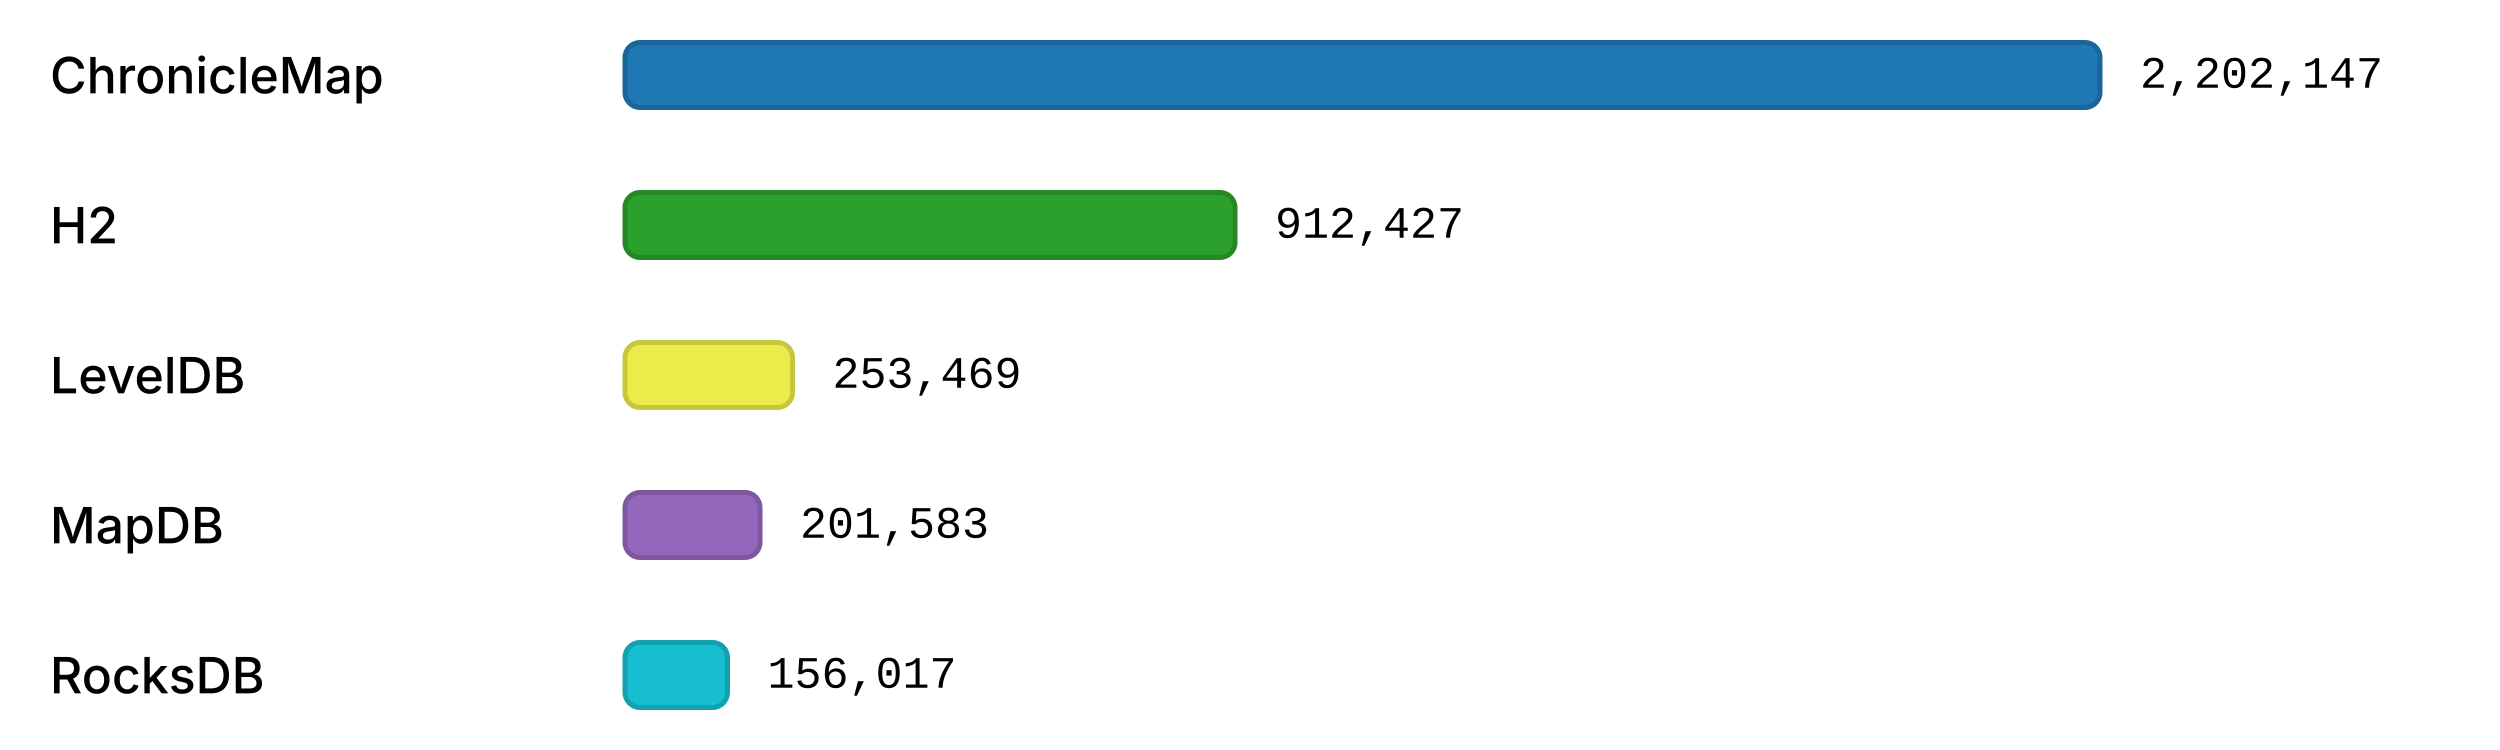
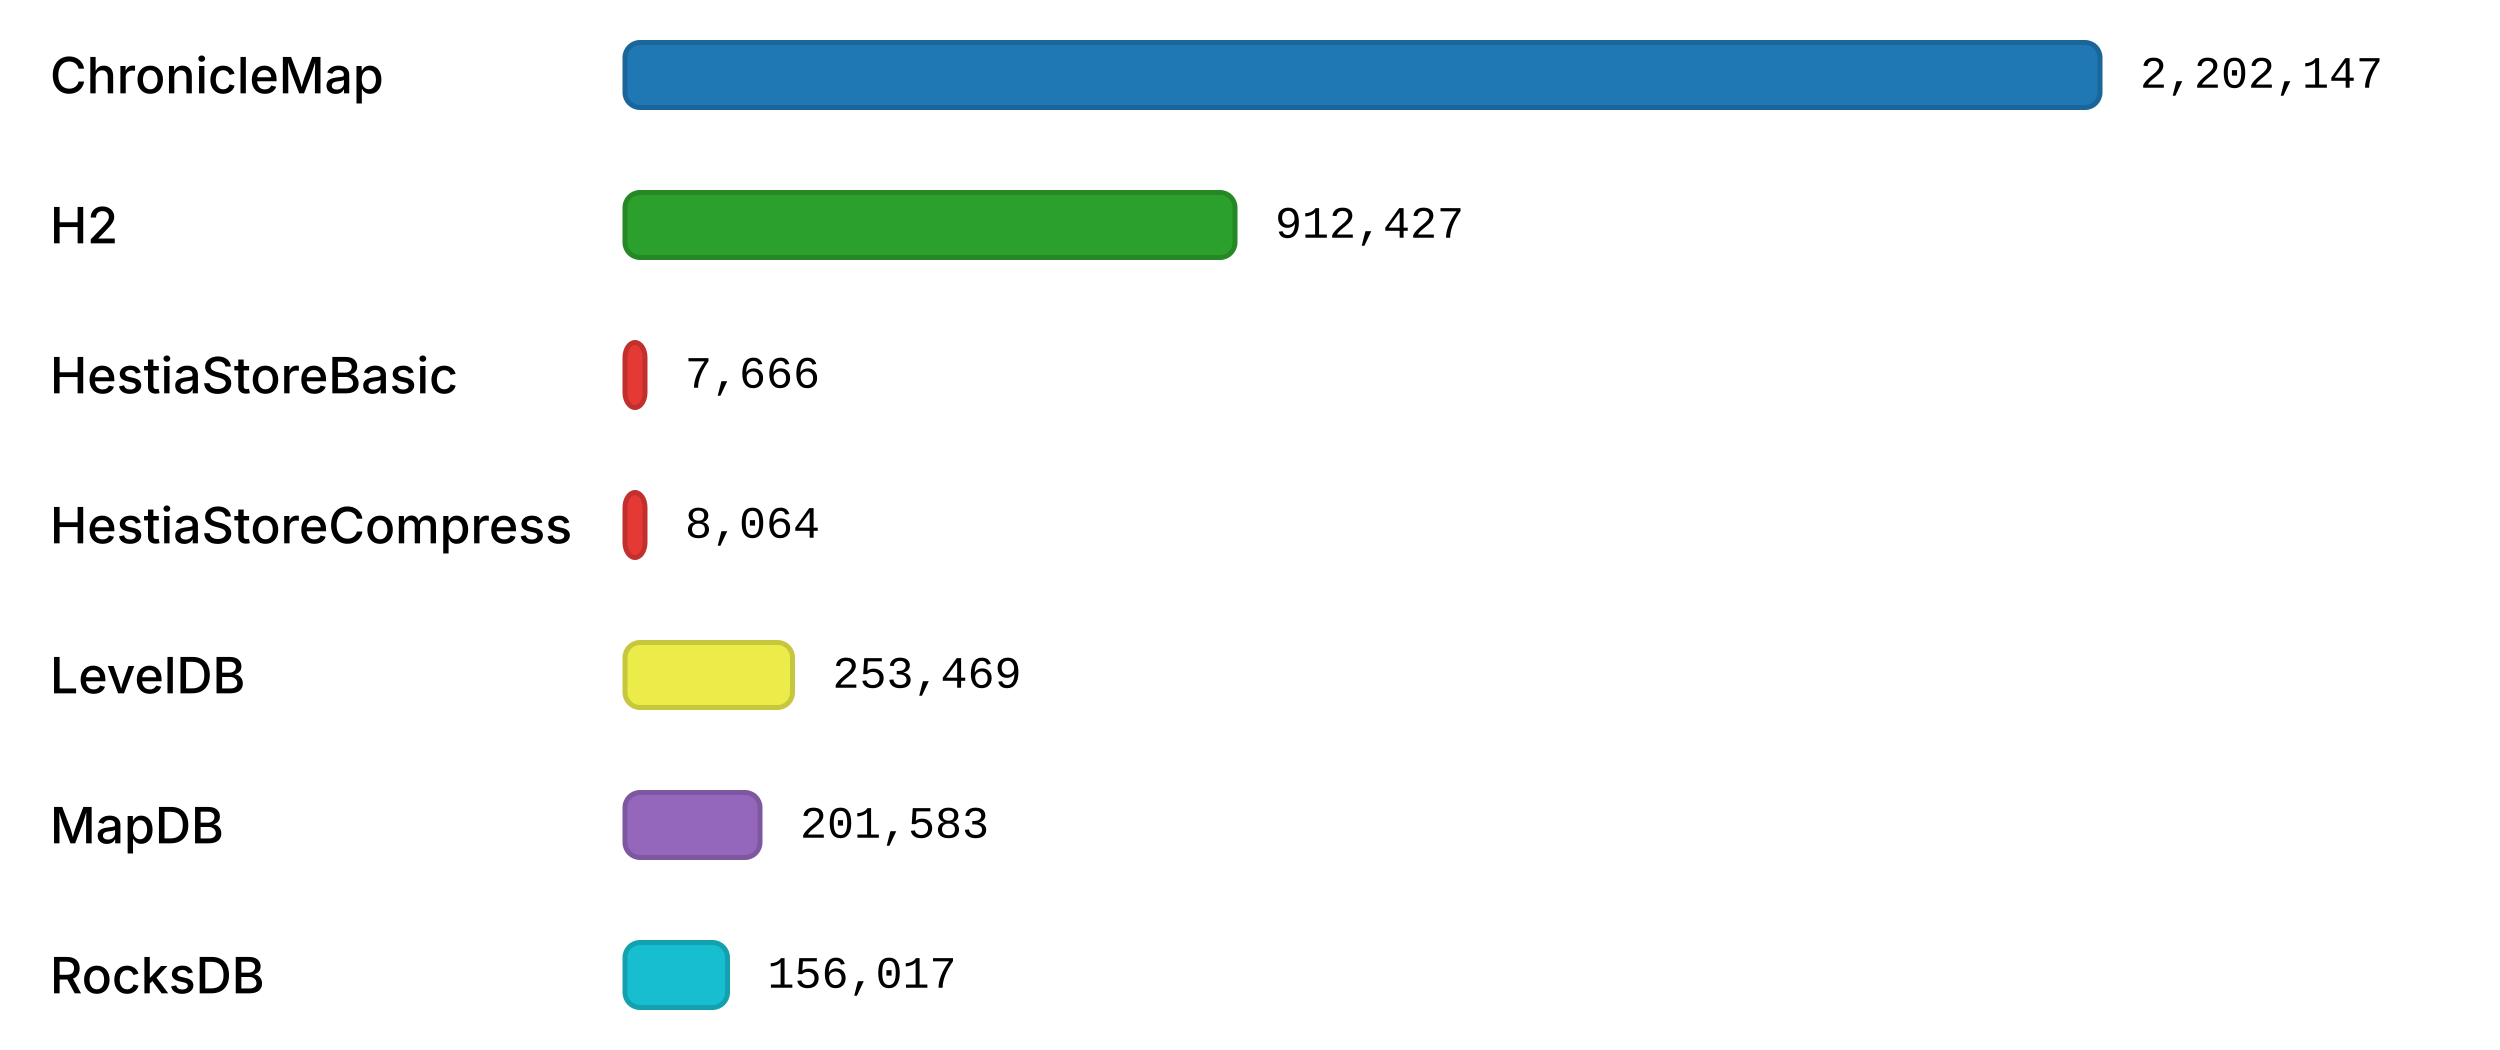
- <svg xmlns="http://www.w3.org/2000/svg" width="1000" height="300" viewBox="0 0 1000 300">
+ <svg xmlns="http://www.w3.org/2000/svg" width="1000" height="420" viewBox="0 0 1000 420">
  <style>
        text { fill: currentColor; dominant-baseline: middle; }
        .label { font: 500 20px "Inter", "Helvetica Neue", Arial, sans-serif; }
        .value { font: 18px "IBM Plex Mono", "Courier New", monospace; }
    </style>
  <rect x="0" y="10" width="1000" height="40" fill="rgba(255,255,255,0.15)" />
  <text class="label" x="20" y="30">ChronicleMap</text>
  <rect x="250" y="17" width="590" height="26" rx="6" ry="6" fill="#1F77B4" stroke="#1A6599" stroke-width="2" />
  <text class="value" x="856" y="30">2,202,147</text>
  <rect x="0" y="70" width="1000" height="40" fill="rgba(255,255,255,0.15)" />
  <text class="label" x="20" y="90">H2</text>
  <rect x="250" y="77" width="244" height="26" rx="6" ry="6" fill="#2CA02C" stroke="#258825" stroke-width="2" />
  <text class="value" x="510" y="90">912,427</text>
  <rect x="0" y="130" width="1000" height="40" fill="rgba(255,255,255,0.15)" />
-   <text class="label" x="20" y="150">LevelDB</text>
-   <rect x="250" y="137" width="67" height="26" rx="6" ry="6" fill="#ebeb49" stroke="#C7C73E" stroke-width="2" />
-   <text class="value" x="333" y="150">253,469</text>
+   <text class="label" x="20" y="150">HestiaStoreBasic</text>
+   <rect x="250" y="137" width="8" height="26" rx="6" ry="6" fill="#E53935" stroke="#C2302D" stroke-width="2" />
+   <text class="value" x="274" y="150">7,666</text>
  <rect x="0" y="190" width="1000" height="40" fill="rgba(255,255,255,0.15)" />
-   <text class="label" x="20" y="210">MapDB</text>
-   <rect x="250" y="197" width="54" height="26" rx="6" ry="6" fill="#9467BD" stroke="#7D57A0" stroke-width="2" />
-   <text class="value" x="320" y="210">201,583</text>
+   <text class="label" x="20" y="210">HestiaStoreCompress</text>
+   <rect x="250" y="197" width="8" height="26" rx="6" ry="6" fill="#E53935" stroke="#C2302D" stroke-width="2" />
+   <text class="value" x="274" y="210">8,064</text>
  <rect x="0" y="250" width="1000" height="40" fill="rgba(255,255,255,0.15)" />
-   <text class="label" x="20" y="270">RocksDB</text>
-   <rect x="250" y="257" width="41" height="26" rx="6" ry="6" fill="#17BECF" stroke="#13A1AF" stroke-width="2" />
-   <text class="value" x="307" y="270">156,017</text>
+   <text class="label" x="20" y="270">LevelDB</text>
+   <rect x="250" y="257" width="67" height="26" rx="6" ry="6" fill="#ebeb49" stroke="#C7C73E" stroke-width="2" />
+   <text class="value" x="333" y="270">253,469</text>
+   <rect x="0" y="310" width="1000" height="40" fill="rgba(255,255,255,0.15)" />
+   <text class="label" x="20" y="330">MapDB</text>
+   <rect x="250" y="317" width="54" height="26" rx="6" ry="6" fill="#9467BD" stroke="#7D57A0" stroke-width="2" />
+   <text class="value" x="320" y="330">201,583</text>
+   <rect x="0" y="370" width="1000" height="40" fill="rgba(255,255,255,0.15)" />
+   <text class="label" x="20" y="390">RocksDB</text>
+   <rect x="250" y="377" width="41" height="26" rx="6" ry="6" fill="#17BECF" stroke="#13A1AF" stroke-width="2" />
+   <text class="value" x="307" y="390">156,017</text>
</svg>
